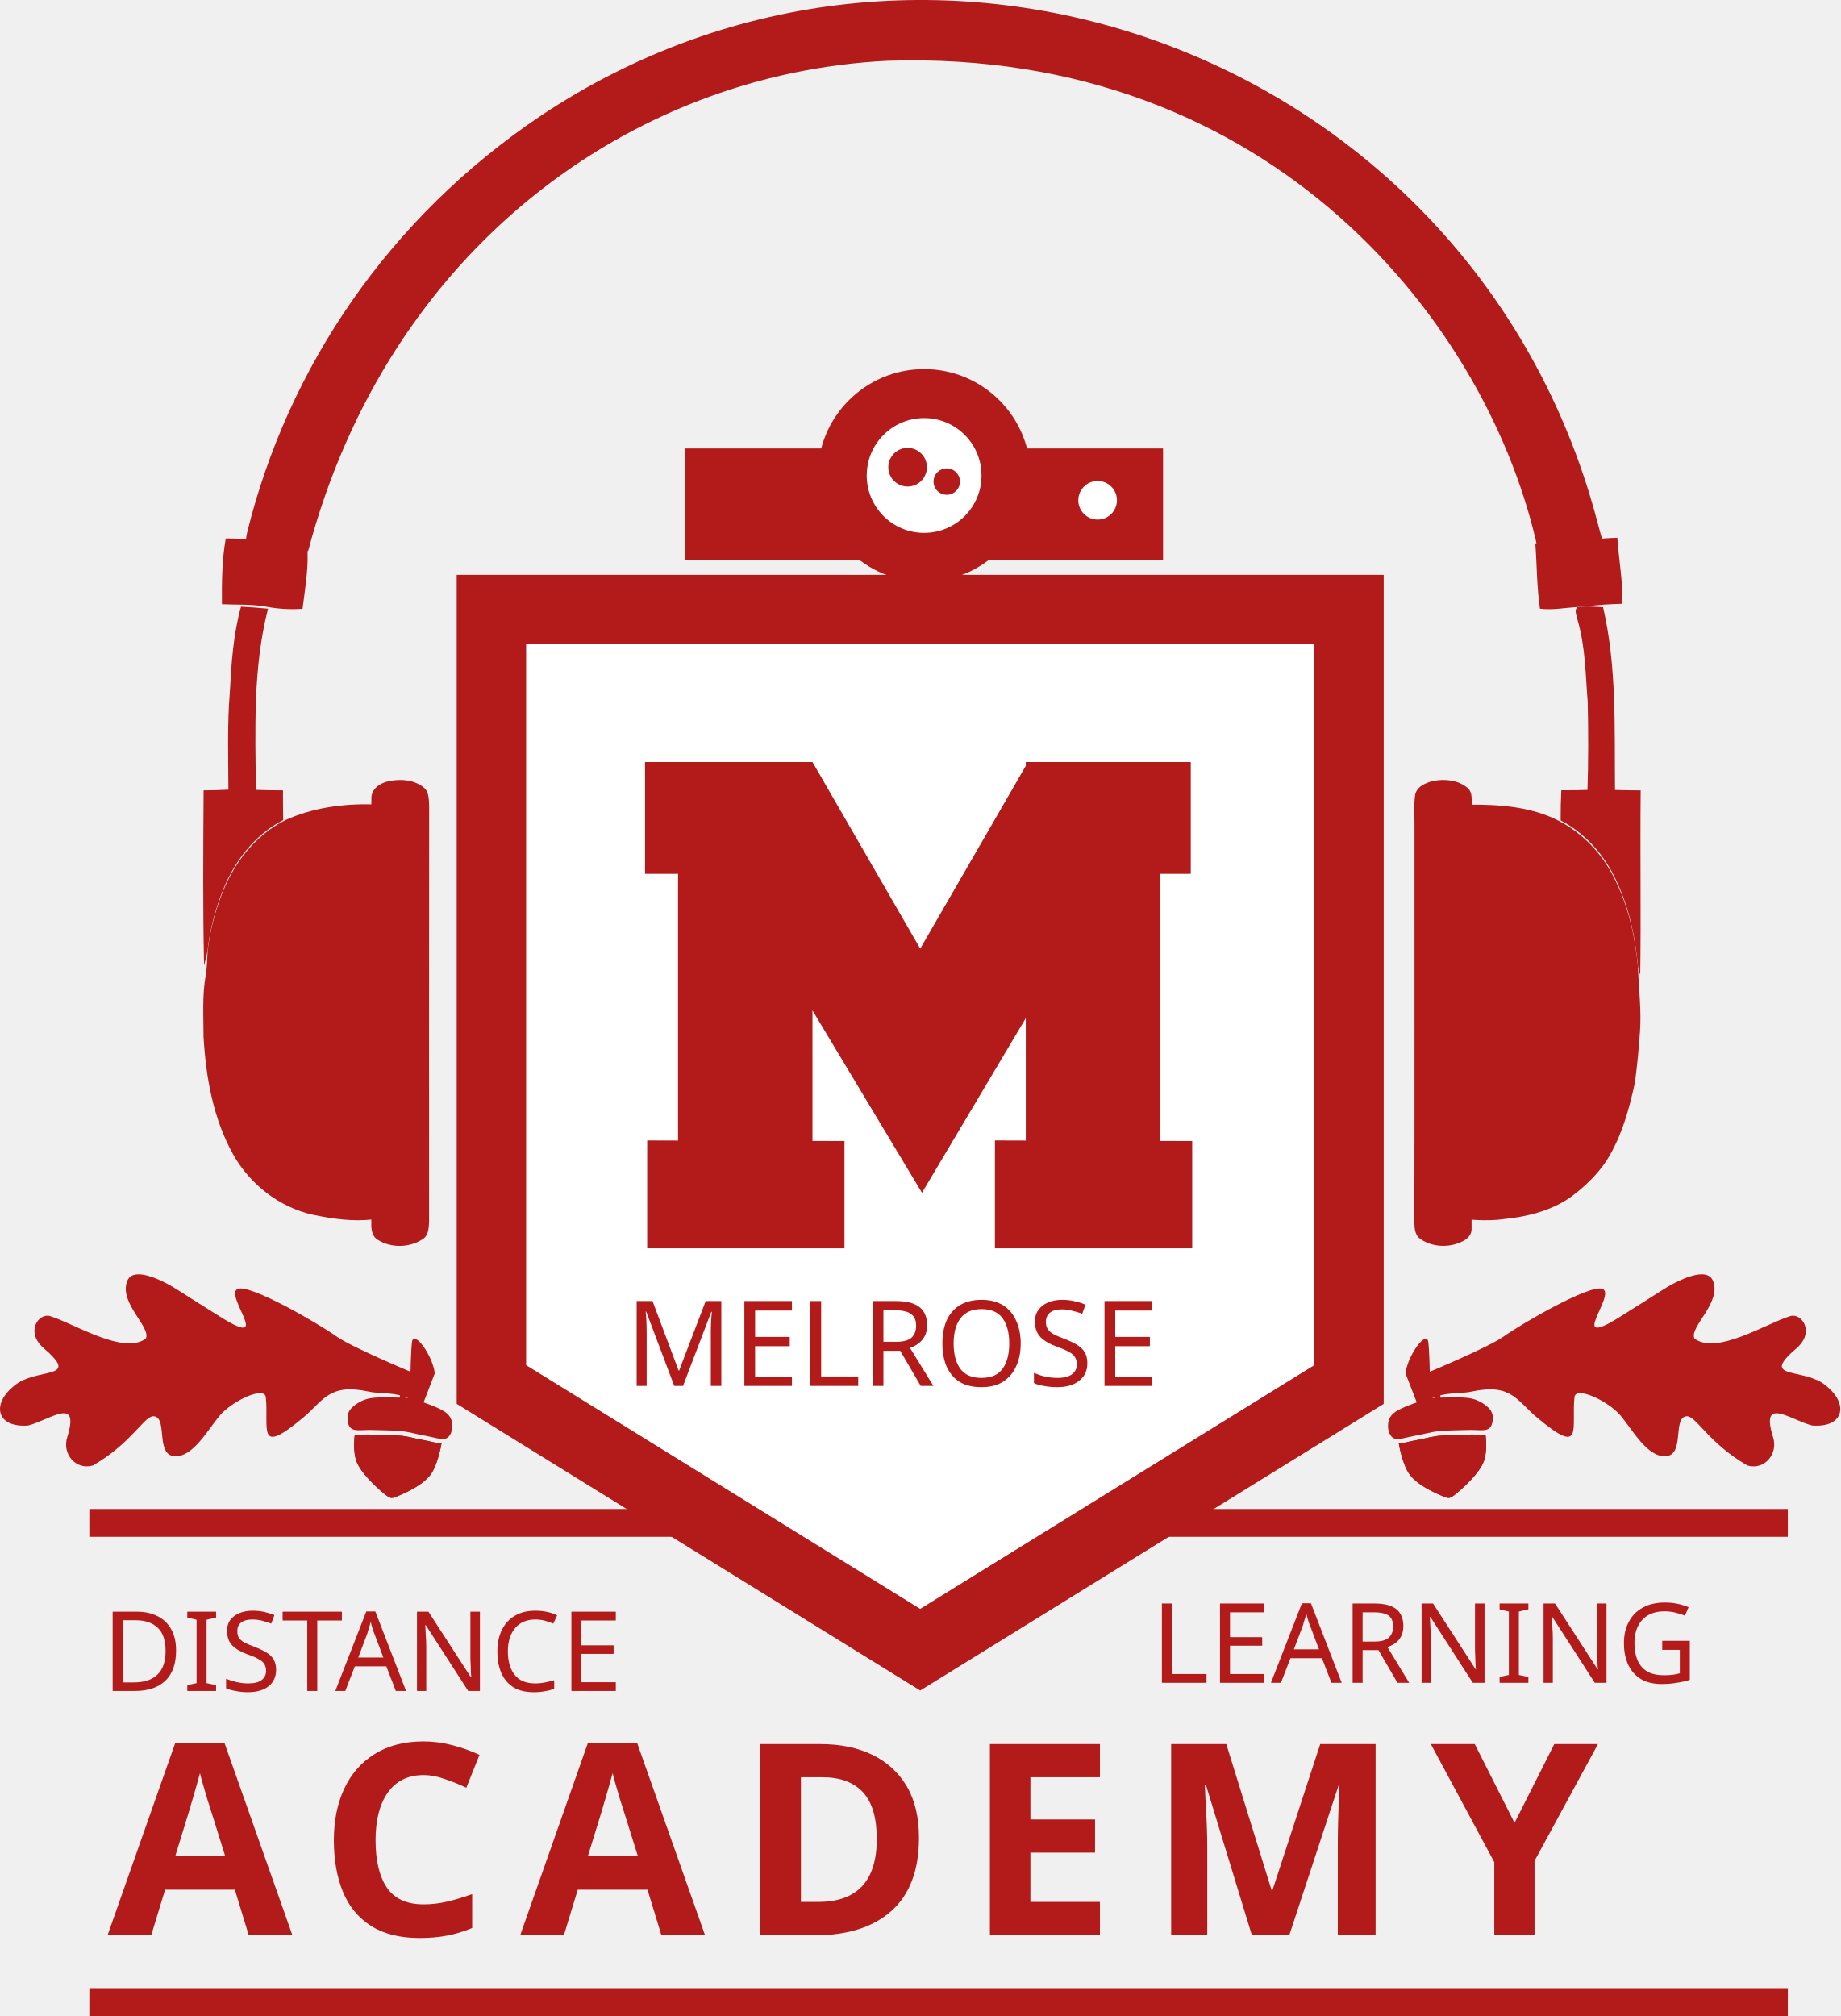
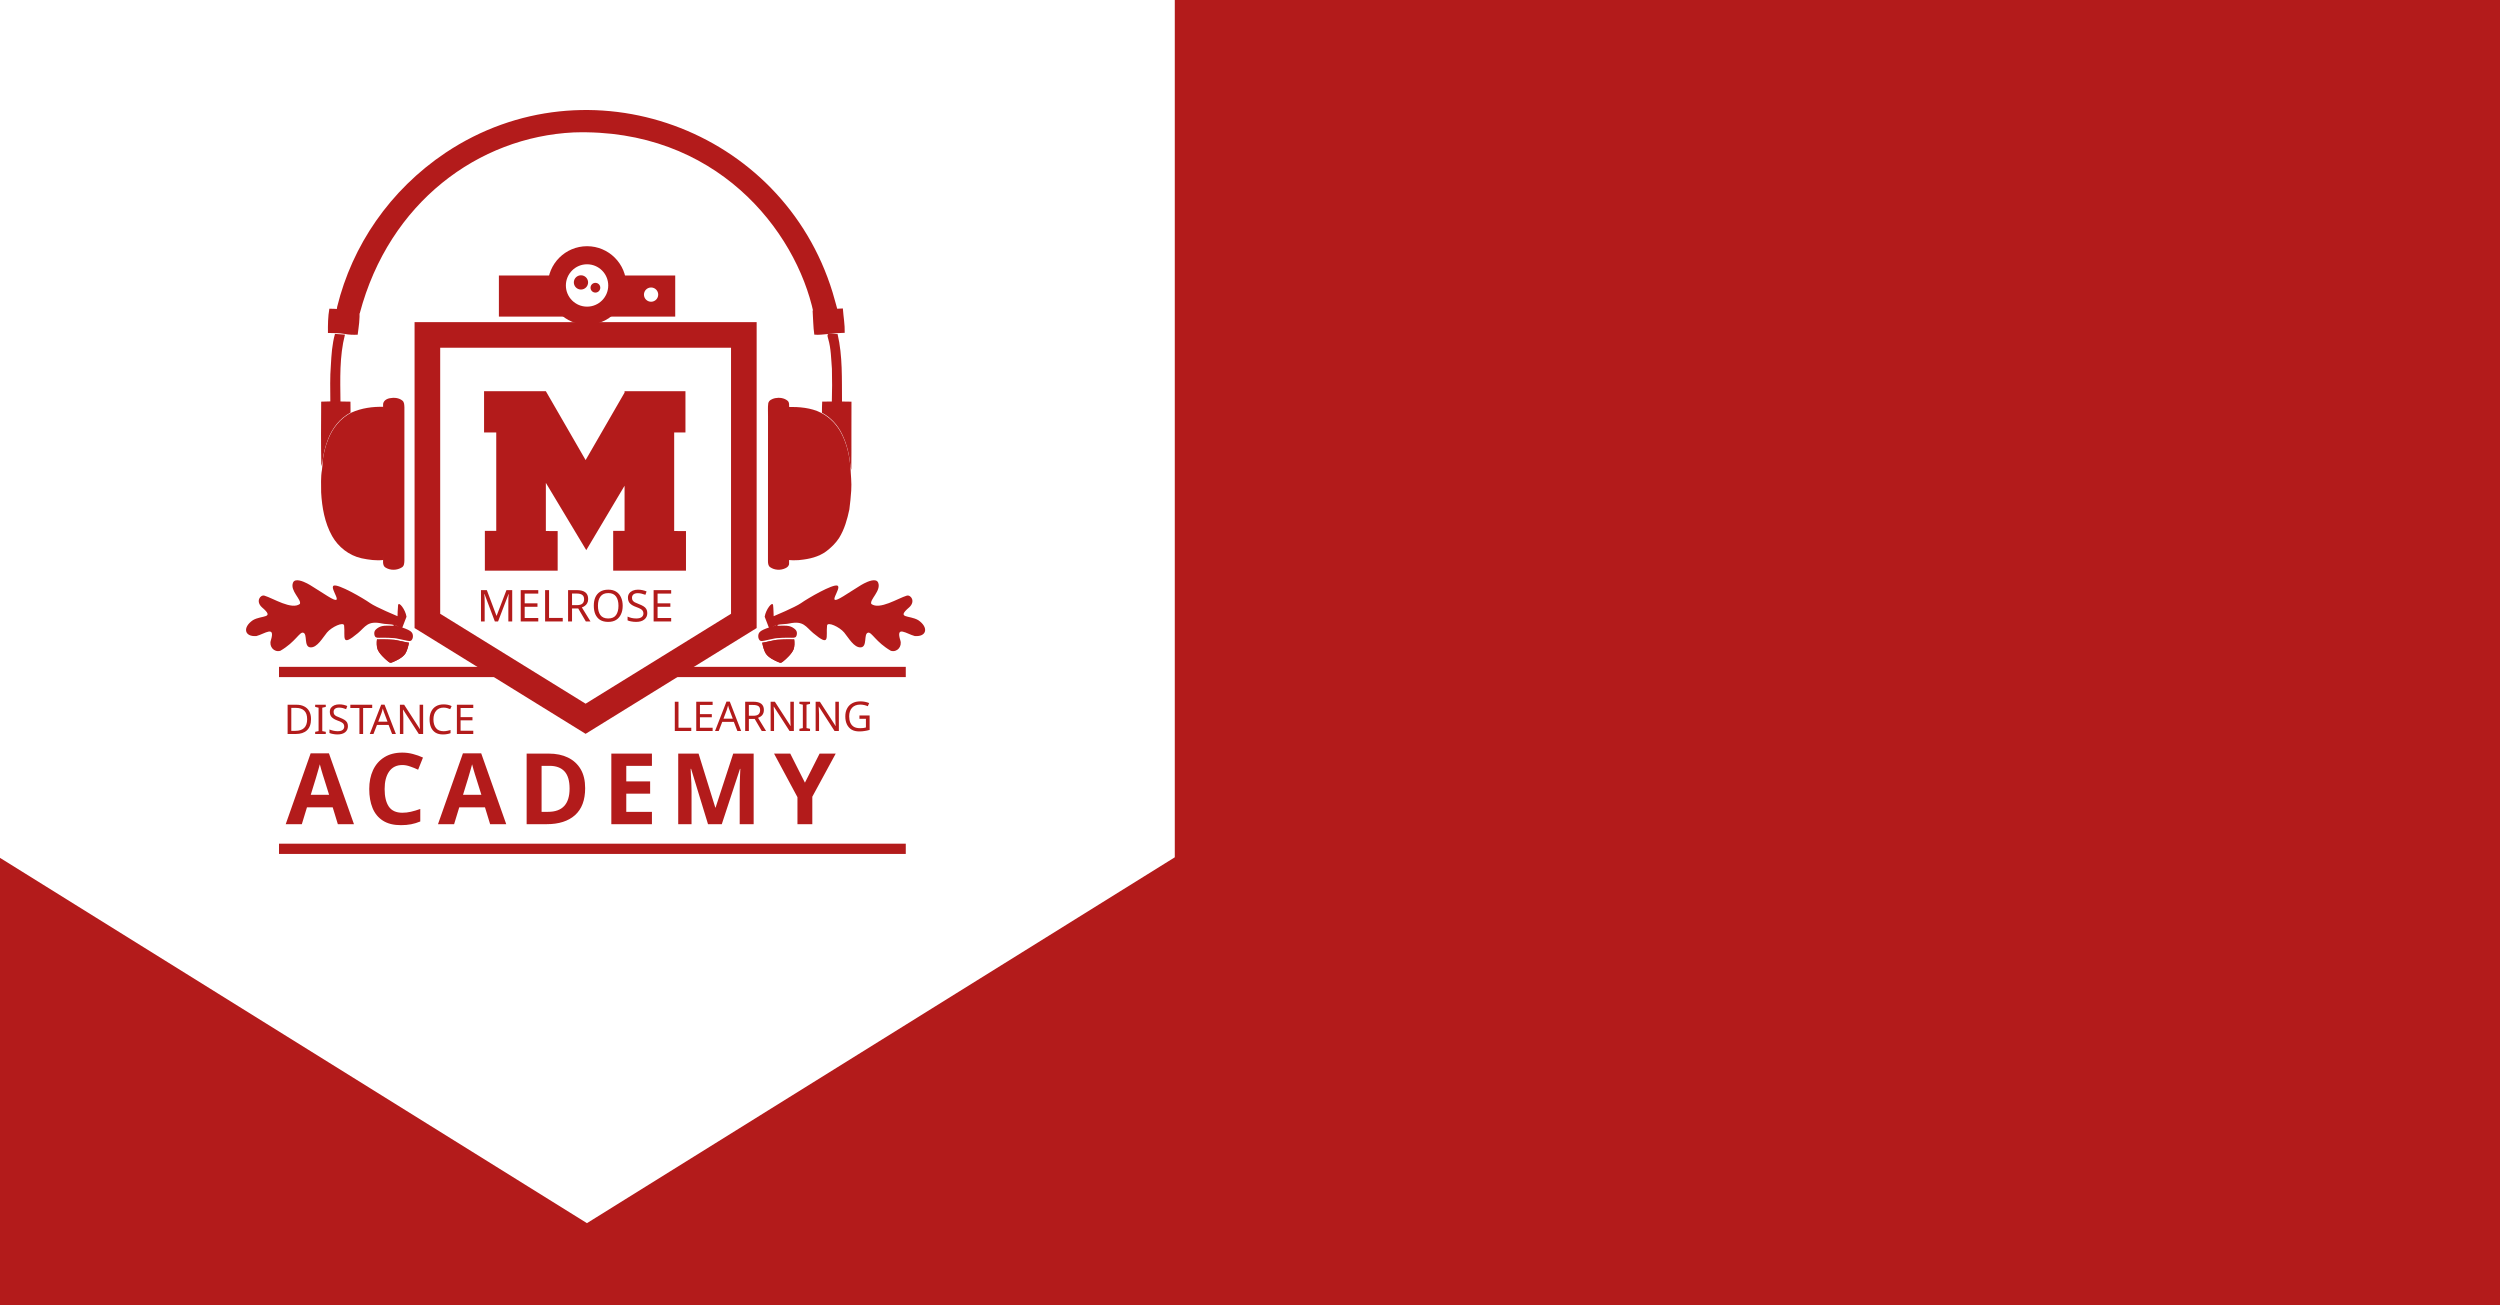
- <svg xmlns="http://www.w3.org/2000/svg" id="svg23659" version="1.1" viewBox="0 0 117.869 129.122" height="129.122mm" width="117.869mm">
+ <svg xmlns="http://www.w3.org/2000/svg" id="svg23659" version="1.1" viewBox="0 0 433.917 226.483" height="856" width="1640">
  <defs id="defs23653" />
-   <g transform="translate(-54.93341,-57.28205)" id="layer1">
-     <path id="path2507" d="M 60.655,154.822 H 169.442" style="fill:none;stroke:#b31b1b;stroke-width:1.781;stroke-linecap:butt;stroke-linejoin:miter;stroke-miterlimit:4;stroke-dasharray:none;stroke-opacity:1" />
-     <path id="rect1521" style="fill:#ffffff;fill-opacity:1;stroke:#b31b1b;stroke-width:4.447;stroke-linecap:square;stroke-linejoin:miter;stroke-miterlimit:4;stroke-dasharray:none;stroke-opacity:1" d="M 86.408,96.325 H 141.335 V 145.959 L 113.871,162.943 86.408,145.959 Z" />
-     <path d="m 96.246,106.09 v 7.163 h 2.115 v 17.08 l -1.976,-0.006 v 6.91 h 12.636 v -6.874 l -2.049,-0.006 v -8.358 l 7.013,11.679 6.648,-11.181 v 7.836 l -1.976,-0.006 v 6.91 h 12.636 v -6.874 l -2.049,-0.006 v -17.104 h 1.957 v -7.163 h -1.957 -8.612 v 0.246 l -6.759,11.707 -6.901,-11.953 h -0.157 z" style="fill:#b31b1b;fill-opacity:1;stroke:none;stroke-width:0.096px;stroke-linecap:butt;stroke-linejoin:miter;stroke-opacity:1" id="path1524" />
-     <text id="text2468" y="165.059" x="128.663" style="font-size:7.105px;line-height:1.25;font-family:sans-serif;word-spacing:0px;fill:#b31b1b;fill-opacity:1;stroke-width:0.178" xml:space="preserve">
-       <tspan style="font-style:normal;font-variant:normal;font-weight:normal;font-stretch:normal;font-family:Montserrat;-inkscape-font-specification:Montserrat;fill:#b31b1b;fill-opacity:1;stroke-width:0.178" y="165.059" x="128.663" id="tspan2466">LEARNING</tspan>
-     </text>
-     <text xml:space="preserve" style="font-size:7.105px;line-height:1.25;font-family:sans-serif;word-spacing:0px;fill:#b31b1b;fill-opacity:1;stroke-width:0.178" x="61.459" y="165.588" id="text2511">
-       <tspan id="tspan2509" x="61.459" y="165.588" style="font-style:normal;font-variant:normal;font-weight:normal;font-stretch:normal;font-family:Montserrat;-inkscape-font-specification:Montserrat;fill:#b31b1b;fill-opacity:1;stroke-width:0.178">DISTANCE</tspan>
-     </text>
-     <path style="fill:none;stroke:#b31b1b;stroke-width:1.781;stroke-linecap:butt;stroke-linejoin:miter;stroke-miterlimit:4;stroke-dasharray:none;stroke-opacity:1" d="M 60.655,185.514 H 169.442" id="path2513" />
-     <text xml:space="preserve" style="font-size:17.151px;line-height:1.25;font-family:sans-serif;letter-spacing:2.006px;word-spacing:0px;fill:#b31b1b;fill-opacity:1;stroke-width:0.429" x="61.819" y="181.239" id="text2521">
-       <tspan id="tspan2519" x="61.819" y="181.239" style="font-style:normal;font-variant:normal;font-weight:900;font-stretch:normal;font-family:Montserrat;-inkscape-font-specification:'Montserrat Heavy';fill:#b31b1b;fill-opacity:1;stroke-width:0.429">ACADEMY</tspan>
-     </text>
-     <text id="text2699" y="146.051" x="94.977" style="font-size:7.607px;line-height:1.25;font-family:sans-serif;word-spacing:0px;fill:#b31b1b;fill-opacity:1;stroke-width:0.19" xml:space="preserve">
-       <tspan style="font-style:normal;font-variant:normal;font-weight:normal;font-stretch:normal;font-family:Stafford-Serial;-inkscape-font-specification:Stafford-Serial;fill:#b31b1b;fill-opacity:1;stroke-width:0.19" y="146.051" x="94.977" id="tspan2697">MELROSE</tspan>
-     </text>
-     <rect style="fill:#b31b1b;fill-opacity:1;stroke:none;stroke-width:1.587;stroke-linecap:square;stroke-linejoin:miter;stroke-miterlimit:4;stroke-dasharray:none;stroke-opacity:1" id="rect2709" width="30.605" height="7.135" x="98.82" y="86.007" />
-     <circle style="fill:#b31b1b;fill-opacity:1;stroke:none;stroke-width:1.891;stroke-linecap:square;stroke-linejoin:miter;stroke-miterlimit:4;stroke-dasharray:none;stroke-opacity:1" id="path2701" cx="114.123" cy="87.736" r="6.814" />
-     <circle r="3.676" cy="87.736" cx="114.123" id="circle2705" style="fill:#ffffff;fill-opacity:1;stroke:none;stroke-width:1.02;stroke-linecap:square;stroke-linejoin:miter;stroke-miterlimit:4;stroke-dasharray:none;stroke-opacity:1" />
-     <circle style="fill:#b31b1b;fill-opacity:1;stroke:none;stroke-width:0.343;stroke-linecap:square;stroke-linejoin:miter;stroke-miterlimit:4;stroke-dasharray:none;stroke-opacity:1" id="circle2707" cx="113.065" cy="-87.207" r="1.237" transform="scale(1,-1)" />
-     <circle r="1.237" cy="89.324" cx="125.235" id="circle2711" style="fill:#ffffff;fill-opacity:1;stroke:none;stroke-width:0.343;stroke-linecap:square;stroke-linejoin:miter;stroke-miterlimit:4;stroke-dasharray:none;stroke-opacity:1" />
-     <circle r="0.846" cy="-88.127" cx="115.572" id="circle2713" style="fill:#b31b1b;fill-opacity:1;stroke:none;stroke-width:0.235;stroke-linecap:square;stroke-linejoin:miter;stroke-miterlimit:4;stroke-dasharray:none;stroke-opacity:1" transform="scale(1,-1)" />
-     <g id="g22647" transform="matrix(0.6606717,0.08779232,-0.08779232,0.6606717,80.37206,24.89827)">
-       <g transform="translate(2.116667,-3.704166)" style="fill:#b31b1b;fill-opacity:1" id="g2667">
-         <g style="fill:#b31b1b;fill-opacity:1" transform="rotate(-59.32568,222.8076,62.62838)" id="g2558">
-           <g style="fill:#b31b1b;fill-opacity:1" id="g2553" transform="translate(57.19283,-13.80209)">
-             <path d="m -66.159,-60.061 c 1.753,1.335 5.383,2.147 1.419,3.657 -1.529,0.582 -1.983,2.59 -0.593,3.605 4.214,1.689 7.04,0.848 7.398,1.766 0.513,1.122 -2.868,2.355 -1.829,3.854 1.006,1.45 3.942,0.938 5.705,0.986 1.891,0.052 4.966,1.614 4.179,2.383 -2.154,2.104 -5.113,2.831 0.706,4.044 2.481,0.517 4.116,-0.102 5.816,3.355 0.73,1.485 2.165,2.465 1.978,4.971 l 3.358,-1.034 c 1.283,-1.336 2.011,-4.167 1.011,-3.587 -0.584,0.339 -2.343,1.66 -2.343,1.66 0,0 -1.647,-5.885 -1.738,-7.695 -0.113,-2.243 -1.19,-9.691 -2.296,-10.276 -1.27,-0.673 -2.462,6.35 -3.124,0.459 -0.478,-4.26 -0.494,-5.185 -0.708,-6.254 -0.214,-1.069 -0.799,-3.421 -2.148,-3.008 -2.151,0.66 -2.035,4.546 -3.221,4.826 -2.602,-0.677 -3.144,-6.364 -4.01,-8.569 -0.421,-1.055 -2.642,-0.951 -2.796,1.377 -0.178,4.556 -1.562,1.182 -4.088,0.203 -3.162,-1.002 -4.827,0.957 -2.675,3.277 z" style="fill:#b31b1b;fill-opacity:1;stroke:none;stroke-width:0.212px" id="path2523" />
+   <g transform="translate(-54.93341,40.07911)" id="layer1">
+     <rect y="-39.779" x="55.513" height="225.802" width="433.478" id="rect24393" style="fill:#b31b1b;stroke:#b31b1b;stroke-width:1.323;stroke-linecap:square" />
+     <path d="M 54.777,-40.516 H 258.837 V 108.719 l -102.03,63.5 -102.03,-63.5 z" style="fill:#ffffff;stroke:none;stroke-width:0.913;stroke-linecap:square" id="rect24395" />
+     <g transform="translate(42.70433,-78.26835)" id="g24391">
+       <path style="fill:none;stroke:#b31b1b;stroke-width:1.781;stroke-linecap:butt;stroke-linejoin:miter;stroke-miterlimit:4;stroke-dasharray:none;stroke-opacity:1" d="M 60.655,154.822 H 169.442" id="path2507" />
+       <path d="M 86.408,96.325 H 141.335 V 145.959 L 113.871,162.943 86.408,145.959 Z" style="fill:#ffffff;fill-opacity:1;stroke:#b31b1b;stroke-width:4.447;stroke-linecap:square;stroke-linejoin:miter;stroke-miterlimit:4;stroke-dasharray:none;stroke-opacity:1" id="rect1521" />
+       <path id="path1524" style="fill:#b31b1b;fill-opacity:1;stroke:none;stroke-width:0.096px;stroke-linecap:butt;stroke-linejoin:miter;stroke-opacity:1" d="m 96.246,106.09 v 7.163 h 2.115 v 17.08 l -1.976,-0.006 v 6.91 h 12.636 v -6.874 l -2.049,-0.006 v -8.358 l 7.013,11.679 6.648,-11.181 v 7.836 l -1.976,-0.006 v 6.91 h 12.636 v -6.874 l -2.049,-0.006 v -17.104 h 1.957 v -7.163 h -1.957 -8.612 v 0.246 l -6.759,11.707 -6.901,-11.953 h -0.157 z" />
+       <text xml:space="preserve" style="font-size:7.105px;line-height:1.25;font-family:sans-serif;word-spacing:0px;fill:#b31b1b;fill-opacity:1;stroke-width:0.178" x="128.663" y="165.059" id="text2468">
+         <tspan id="tspan2466" x="128.663" y="165.059" style="font-style:normal;font-variant:normal;font-weight:normal;font-stretch:normal;font-family:Montserrat;-inkscape-font-specification:Montserrat;fill:#b31b1b;fill-opacity:1;stroke-width:0.178">LEARNING</tspan>
+       </text>
+       <text id="text2511" y="165.588" x="61.459" style="font-size:7.105px;line-height:1.25;font-family:sans-serif;word-spacing:0px;fill:#b31b1b;fill-opacity:1;stroke-width:0.178" xml:space="preserve">
+         <tspan style="font-style:normal;font-variant:normal;font-weight:normal;font-stretch:normal;font-family:Montserrat;-inkscape-font-specification:Montserrat;fill:#b31b1b;fill-opacity:1;stroke-width:0.178" y="165.588" x="61.459" id="tspan2509">DISTANCE</tspan>
+       </text>
+       <path id="path2513" d="M 60.655,185.514 H 169.442" style="fill:none;stroke:#b31b1b;stroke-width:1.781;stroke-linecap:butt;stroke-linejoin:miter;stroke-miterlimit:4;stroke-dasharray:none;stroke-opacity:1" />
+       <text id="text2521" y="181.239" x="61.819" style="font-size:17.151px;line-height:1.25;font-family:sans-serif;letter-spacing:2.006px;word-spacing:0px;fill:#b31b1b;fill-opacity:1;stroke-width:0.429" xml:space="preserve">
+         <tspan style="font-style:normal;font-variant:normal;font-weight:900;font-stretch:normal;font-family:Montserrat;-inkscape-font-specification:'Montserrat Heavy';fill:#b31b1b;fill-opacity:1;stroke-width:0.429" y="181.239" x="61.819" id="tspan2519">ACADEMY</tspan>
+       </text>
+       <text xml:space="preserve" style="font-size:7.607px;line-height:1.25;font-family:sans-serif;word-spacing:0px;fill:#b31b1b;fill-opacity:1;stroke-width:0.19" x="94.977" y="146.051" id="text2699">
+         <tspan id="tspan2697" x="94.977" y="146.051" style="font-style:normal;font-variant:normal;font-weight:normal;font-stretch:normal;font-family:Stafford-Serial;-inkscape-font-specification:Stafford-Serial;fill:#b31b1b;fill-opacity:1;stroke-width:0.19">MELROSE</tspan>
+       </text>
+       <rect y="86.007" x="98.82" height="7.135" width="30.605" id="rect2709" style="fill:#b31b1b;fill-opacity:1;stroke:none;stroke-width:1.587;stroke-linecap:square;stroke-linejoin:miter;stroke-miterlimit:4;stroke-dasharray:none;stroke-opacity:1" />
+       <circle r="6.814" cy="87.736" cx="114.123" id="path2701" style="fill:#b31b1b;fill-opacity:1;stroke:none;stroke-width:1.891;stroke-linecap:square;stroke-linejoin:miter;stroke-miterlimit:4;stroke-dasharray:none;stroke-opacity:1" />
+       <circle style="fill:#ffffff;fill-opacity:1;stroke:none;stroke-width:1.02;stroke-linecap:square;stroke-linejoin:miter;stroke-miterlimit:4;stroke-dasharray:none;stroke-opacity:1" id="circle2705" cx="114.123" cy="87.736" r="3.676" />
+       <circle transform="scale(1,-1)" r="1.237" cy="-87.207" cx="113.065" id="circle2707" style="fill:#b31b1b;fill-opacity:1;stroke:none;stroke-width:0.343;stroke-linecap:square;stroke-linejoin:miter;stroke-miterlimit:4;stroke-dasharray:none;stroke-opacity:1" />
+       <circle style="fill:#ffffff;fill-opacity:1;stroke:none;stroke-width:0.343;stroke-linecap:square;stroke-linejoin:miter;stroke-miterlimit:4;stroke-dasharray:none;stroke-opacity:1" id="circle2711" cx="125.235" cy="89.324" r="1.237" />
+       <circle transform="scale(1,-1)" style="fill:#b31b1b;fill-opacity:1;stroke:none;stroke-width:0.235;stroke-linecap:square;stroke-linejoin:miter;stroke-miterlimit:4;stroke-dasharray:none;stroke-opacity:1" id="circle2713" cx="115.572" cy="-88.127" r="0.846" />
+       <g transform="matrix(0.6606717,0.08779232,-0.08779232,0.6606717,80.37206,24.89827)" id="g22647">
+         <g id="g2667" style="fill:#b31b1b;fill-opacity:1" transform="translate(2.116667,-3.704166)">
+           <g id="g2558" transform="rotate(-59.32568,222.8076,62.62838)" style="fill:#b31b1b;fill-opacity:1">
+             <g transform="translate(57.19283,-13.80209)" id="g2553" style="fill:#b31b1b;fill-opacity:1">
+               <path id="path2523" style="fill:#b31b1b;fill-opacity:1;stroke:none;stroke-width:0.212px" d="m -66.159,-60.061 c 1.753,1.335 5.383,2.147 1.419,3.657 -1.529,0.582 -1.983,2.59 -0.593,3.605 4.214,1.689 7.04,0.848 7.398,1.766 0.513,1.122 -2.868,2.355 -1.829,3.854 1.006,1.45 3.942,0.938 5.705,0.986 1.891,0.052 4.966,1.614 4.179,2.383 -2.154,2.104 -5.113,2.831 0.706,4.044 2.481,0.517 4.116,-0.102 5.816,3.355 0.73,1.485 2.165,2.465 1.978,4.971 l 3.358,-1.034 c 1.283,-1.336 2.011,-4.167 1.011,-3.587 -0.584,0.339 -2.343,1.66 -2.343,1.66 0,0 -1.647,-5.885 -1.738,-7.695 -0.113,-2.243 -1.19,-9.691 -2.296,-10.276 -1.27,-0.673 -2.462,6.35 -3.124,0.459 -0.478,-4.26 -0.494,-5.185 -0.708,-6.254 -0.214,-1.069 -0.799,-3.421 -2.148,-3.008 -2.151,0.66 -2.035,4.546 -3.221,4.826 -2.602,-0.677 -3.144,-6.364 -4.01,-8.569 -0.421,-1.055 -2.642,-0.951 -2.796,1.377 -0.178,4.556 -1.562,1.182 -4.088,0.203 -3.162,-1.002 -4.827,0.957 -2.675,3.277 z" />
+             </g>
+           </g>
+         </g>
+         <g id="g22628" transform="matrix(0.4175045,0,0,0.4175045,35.66199,94.47438)">
+           <path d="m -24.951,216.557 c -0.237,-0.004 -0.48,-0.003 -0.729,0.004 -1.993,0.051 -4.775,0.443 -6.661,0.615 -1.489,0.135 -2.891,0.529 -3.917,0.519 0.002,2.001 0.345,4.424 1.174,6.017 1.342,2.579 5.437,5.431 7.231,6.525 1.794,1.093 1.816,1.052 3.533,0.035 1.717,-1.017 5.449,-3.345 6.768,-6.136 0.808,-1.711 1.244,-4.613 1.345,-7.032 -1.162,0.108 -2.839,-0.19 -4.173,-0.233 -1.508,-0.048 -2.908,-0.288 -4.57,-0.314 z" style="display:inline;fill:#b31b1b;fill-opacity:1;fill-rule:nonzero;stroke-width:0.265" id="path22572" />
+           <g transform="translate(0,-10.58333)" id="g22622">
+             <path id="path22574" style="display:inline;fill:#b31b1b;fill-opacity:1;fill-rule:nonzero;stroke-width:1" d="m -100.586,817.705 c -1.02,0.089 -1.902,0.48 -2.158,1.221 -0.337,0.974 -0.09,3.991 0.367,6.814 -1.079,0.136 -2.169,0.278 -3.496,0.424 -6.647,0.729 -17.175,1.744 -23.229,3.951 -6.054,2.207 -10.397,6.144 -13.094,9.293 -2.697,3.149 -3.488,6.437 -3.09,9.6 0.398,3.163 1.635,8.077 5.477,9.379 3.842,1.302 10.451,-0.918 17.576,-1.566 7.125,-0.648 17.64,-2.132 25.174,-2.324 7.534,-0.192 13.515,0.964 20.027,1.172 6.512,0.207 15.209,2.039 19.047,0.074 3.838,-1.964 4.637,-8.051 3.984,-11.861 -0.652,-3.81 -2.029,-7.975 -7.898,-10.998 -5.87,-3.023 -19.991,-6.023 -27.32,-7.143 -3.662,-0.559 -6.162,-0.635 -8.576,-0.48 0.775,-2.405 1.356,-4.806 1.207,-5.715 -0.214,-1.3 -2.298,-1.988 -3.998,-1.84 z" transform="scale(0.2645833)" />
+             <path d="m -24.951,227.14 c -0.237,-0.004 -0.48,-0.003 -0.729,0.004 -1.993,0.051 -4.775,0.443 -6.661,0.615 -1.489,0.135 -2.891,0.529 -3.917,0.519 0.002,2.001 0.345,4.424 1.174,6.017 1.342,2.579 5.437,5.431 7.231,6.525 1.794,1.093 1.816,1.052 3.533,0.035 1.717,-1.017 5.449,-3.345 6.768,-6.136 0.808,-1.711 1.244,-4.613 1.345,-7.032 -1.162,0.108 -2.839,-0.19 -4.173,-0.233 -1.508,-0.048 -2.908,-0.288 -4.57,-0.314 z" style="display:inline;fill:#b31b1b;fill-opacity:1;fill-rule:nonzero;stroke-width:0.265" id="path22618" />
          </g>
        </g>
      </g>
-       <g transform="matrix(0.4175045,0,0,0.4175045,35.66199,94.47438)" id="g22628">
-         <path id="path22572" style="display:inline;fill:#b31b1b;fill-opacity:1;fill-rule:nonzero;stroke-width:0.265" d="m -24.951,216.557 c -0.237,-0.004 -0.48,-0.003 -0.729,0.004 -1.993,0.051 -4.775,0.443 -6.661,0.615 -1.489,0.135 -2.891,0.529 -3.917,0.519 0.002,2.001 0.345,4.424 1.174,6.017 1.342,2.579 5.437,5.431 7.231,6.525 1.794,1.093 1.816,1.052 3.533,0.035 1.717,-1.017 5.449,-3.345 6.768,-6.136 0.808,-1.711 1.244,-4.613 1.345,-7.032 -1.162,0.108 -2.839,-0.19 -4.173,-0.233 -1.508,-0.048 -2.908,-0.288 -4.57,-0.314 z" />
-         <g id="g22622" transform="translate(0,-10.58333)">
-           <path transform="scale(0.2645833)" d="m -100.586,817.705 c -1.02,0.089 -1.902,0.48 -2.158,1.221 -0.337,0.974 -0.09,3.991 0.367,6.814 -1.079,0.136 -2.169,0.278 -3.496,0.424 -6.647,0.729 -17.175,1.744 -23.229,3.951 -6.054,2.207 -10.397,6.144 -13.094,9.293 -2.697,3.149 -3.488,6.437 -3.09,9.6 0.398,3.163 1.635,8.077 5.477,9.379 3.842,1.302 10.451,-0.918 17.576,-1.566 7.125,-0.648 17.64,-2.132 25.174,-2.324 7.534,-0.192 13.515,0.964 20.027,1.172 6.512,0.207 15.209,2.039 19.047,0.074 3.838,-1.964 4.637,-8.051 3.984,-11.861 -0.652,-3.81 -2.029,-7.975 -7.898,-10.998 -5.87,-3.023 -19.991,-6.023 -27.32,-7.143 -3.662,-0.559 -6.162,-0.635 -8.576,-0.48 0.775,-2.405 1.356,-4.806 1.207,-5.715 -0.214,-1.3 -2.298,-1.988 -3.998,-1.84 z" style="display:inline;fill:#b31b1b;fill-opacity:1;fill-rule:nonzero;stroke-width:1" id="path22574" />
-           <path id="path22618" style="display:inline;fill:#b31b1b;fill-opacity:1;fill-rule:nonzero;stroke-width:0.265" d="m -24.951,227.14 c -0.237,-0.004 -0.48,-0.003 -0.729,0.004 -1.993,0.051 -4.775,0.443 -6.661,0.615 -1.489,0.135 -2.891,0.529 -3.917,0.519 0.002,2.001 0.345,4.424 1.174,6.017 1.342,2.579 5.437,5.431 7.231,6.525 1.794,1.093 1.816,1.052 3.533,0.035 1.717,-1.017 5.449,-3.345 6.768,-6.136 0.808,-1.711 1.244,-4.613 1.345,-7.032 -1.162,0.108 -2.839,-0.19 -4.173,-0.233 -1.508,-0.048 -2.908,-0.288 -4.57,-0.314 z" />
+       <g id="g22707" transform="matrix(-0.6606717,0.08779232,0.08779232,0.6606717,147.3639,24.89827)">
+         <g transform="translate(2.116667,-3.704166)" style="fill:#b31b1b;fill-opacity:1" id="g22695">
+           <g style="fill:#b31b1b;fill-opacity:1" transform="rotate(-59.32568,222.8076,62.62838)" id="g22693">
+             <g style="fill:#b31b1b;fill-opacity:1" id="g22691" transform="translate(57.19283,-13.80209)">
+               <path d="m -66.159,-60.061 c 1.753,1.335 5.383,2.147 1.419,3.657 -1.529,0.582 -1.983,2.59 -0.593,3.605 4.214,1.689 7.04,0.848 7.398,1.766 0.513,1.122 -2.868,2.355 -1.829,3.854 1.006,1.45 3.942,0.938 5.705,0.986 1.891,0.052 4.966,1.614 4.179,2.383 -2.154,2.104 -5.113,2.831 0.706,4.044 2.481,0.517 4.116,-0.102 5.816,3.355 0.73,1.485 2.165,2.465 1.978,4.971 l 3.358,-1.034 c 1.283,-1.336 2.011,-4.167 1.011,-3.587 -0.584,0.339 -2.343,1.66 -2.343,1.66 0,0 -1.647,-5.885 -1.738,-7.695 -0.113,-2.243 -1.19,-9.691 -2.296,-10.276 -1.27,-0.673 -2.462,6.35 -3.124,0.459 -0.478,-4.26 -0.494,-5.185 -0.708,-6.254 -0.214,-1.069 -0.799,-3.421 -2.148,-3.008 -2.151,0.66 -2.035,4.546 -3.221,4.826 -2.602,-0.677 -3.144,-6.364 -4.01,-8.569 -0.421,-1.055 -2.642,-0.951 -2.796,1.377 -0.178,4.556 -1.562,1.182 -4.088,0.203 -3.162,-1.002 -4.827,0.957 -2.675,3.277 z" style="fill:#b31b1b;fill-opacity:1;stroke:none;stroke-width:0.212px" id="path22689" />
+             </g>
+           </g>
        </g>
-       </g>
-     </g>
-     <g transform="matrix(-0.6606717,0.08779232,0.08779232,0.6606717,147.3639,24.89827)" id="g22707">
-       <g id="g22695" style="fill:#b31b1b;fill-opacity:1" transform="translate(2.116667,-3.704166)">
-         <g id="g22693" transform="rotate(-59.32568,222.8076,62.62838)" style="fill:#b31b1b;fill-opacity:1">
-           <g transform="translate(57.19283,-13.80209)" id="g22691" style="fill:#b31b1b;fill-opacity:1">
-             <path id="path22689" style="fill:#b31b1b;fill-opacity:1;stroke:none;stroke-width:0.212px" d="m -66.159,-60.061 c 1.753,1.335 5.383,2.147 1.419,3.657 -1.529,0.582 -1.983,2.59 -0.593,3.605 4.214,1.689 7.04,0.848 7.398,1.766 0.513,1.122 -2.868,2.355 -1.829,3.854 1.006,1.45 3.942,0.938 5.705,0.986 1.891,0.052 4.966,1.614 4.179,2.383 -2.154,2.104 -5.113,2.831 0.706,4.044 2.481,0.517 4.116,-0.102 5.816,3.355 0.73,1.485 2.165,2.465 1.978,4.971 l 3.358,-1.034 c 1.283,-1.336 2.011,-4.167 1.011,-3.587 -0.584,0.339 -2.343,1.66 -2.343,1.66 0,0 -1.647,-5.885 -1.738,-7.695 -0.113,-2.243 -1.19,-9.691 -2.296,-10.276 -1.27,-0.673 -2.462,6.35 -3.124,0.459 -0.478,-4.26 -0.494,-5.185 -0.708,-6.254 -0.214,-1.069 -0.799,-3.421 -2.148,-3.008 -2.151,0.66 -2.035,4.546 -3.221,4.826 -2.602,-0.677 -3.144,-6.364 -4.01,-8.569 -0.421,-1.055 -2.642,-0.951 -2.796,1.377 -0.178,4.556 -1.562,1.182 -4.088,0.203 -3.162,-1.002 -4.827,0.957 -2.675,3.277 z" />
+         <g transform="matrix(0.4175045,0,0,0.4175045,35.66199,94.47438)" id="g22705">
+           <path id="path22697" style="display:inline;fill:#b31b1b;fill-opacity:1;fill-rule:nonzero;stroke-width:0.265" d="m -24.951,216.557 c -0.237,-0.004 -0.48,-0.003 -0.729,0.004 -1.993,0.051 -4.775,0.443 -6.661,0.615 -1.489,0.135 -2.891,0.529 -3.917,0.519 0.002,2.001 0.345,4.424 1.174,6.017 1.342,2.579 5.437,5.431 7.231,6.525 1.794,1.093 1.816,1.052 3.533,0.035 1.717,-1.017 5.449,-3.345 6.768,-6.136 0.808,-1.711 1.244,-4.613 1.345,-7.032 -1.162,0.108 -2.839,-0.19 -4.173,-0.233 -1.508,-0.048 -2.908,-0.288 -4.57,-0.314 z" />
+           <g id="g22703" transform="translate(0,-10.58333)">
+             <path transform="scale(0.2645833)" d="m -100.586,817.705 c -1.02,0.089 -1.902,0.48 -2.158,1.221 -0.337,0.974 -0.09,3.991 0.367,6.814 -1.079,0.136 -2.169,0.278 -3.496,0.424 -6.647,0.729 -17.175,1.744 -23.229,3.951 -6.054,2.207 -10.397,6.144 -13.094,9.293 -2.697,3.149 -3.488,6.437 -3.09,9.6 0.398,3.163 1.635,8.077 5.477,9.379 3.842,1.302 10.451,-0.918 17.576,-1.566 7.125,-0.648 17.64,-2.132 25.174,-2.324 7.534,-0.192 13.515,0.964 20.027,1.172 6.512,0.207 15.209,2.039 19.047,0.074 3.838,-1.964 4.637,-8.051 3.984,-11.861 -0.652,-3.81 -2.029,-7.975 -7.898,-10.998 -5.87,-3.023 -19.991,-6.023 -27.32,-7.143 -3.662,-0.559 -6.162,-0.635 -8.576,-0.48 0.775,-2.405 1.356,-4.806 1.207,-5.715 -0.214,-1.3 -2.298,-1.988 -3.998,-1.84 z" style="display:inline;fill:#b31b1b;fill-opacity:1;fill-rule:nonzero;stroke-width:1" id="path22699" />
+             <path id="path22701" style="display:inline;fill:#b31b1b;fill-opacity:1;fill-rule:nonzero;stroke-width:0.265" d="m -24.951,227.14 c -0.237,-0.004 -0.48,-0.003 -0.729,0.004 -1.993,0.051 -4.775,0.443 -6.661,0.615 -1.489,0.135 -2.891,0.529 -3.917,0.519 0.002,2.001 0.345,4.424 1.174,6.017 1.342,2.579 5.437,5.431 7.231,6.525 1.794,1.093 1.816,1.052 3.533,0.035 1.717,-1.017 5.449,-3.345 6.768,-6.136 0.808,-1.711 1.244,-4.613 1.345,-7.032 -1.162,0.108 -2.839,-0.19 -4.173,-0.233 -1.508,-0.048 -2.908,-0.288 -4.57,-0.314 z" />
          </g>
        </g>
      </g>
-       <g id="g22705" transform="matrix(0.4175045,0,0,0.4175045,35.66199,94.47438)">
-         <path d="m -24.951,216.557 c -0.237,-0.004 -0.48,-0.003 -0.729,0.004 -1.993,0.051 -4.775,0.443 -6.661,0.615 -1.489,0.135 -2.891,0.529 -3.917,0.519 0.002,2.001 0.345,4.424 1.174,6.017 1.342,2.579 5.437,5.431 7.231,6.525 1.794,1.093 1.816,1.052 3.533,0.035 1.717,-1.017 5.449,-3.345 6.768,-6.136 0.808,-1.711 1.244,-4.613 1.345,-7.032 -1.162,0.108 -2.839,-0.19 -4.173,-0.233 -1.508,-0.048 -2.908,-0.288 -4.57,-0.314 z" style="display:inline;fill:#b31b1b;fill-opacity:1;fill-rule:nonzero;stroke-width:0.265" id="path22697" />
-         <g transform="translate(0,-10.58333)" id="g22703">
-           <path id="path22699" style="display:inline;fill:#b31b1b;fill-opacity:1;fill-rule:nonzero;stroke-width:1" d="m -100.586,817.705 c -1.02,0.089 -1.902,0.48 -2.158,1.221 -0.337,0.974 -0.09,3.991 0.367,6.814 -1.079,0.136 -2.169,0.278 -3.496,0.424 -6.647,0.729 -17.175,1.744 -23.229,3.951 -6.054,2.207 -10.397,6.144 -13.094,9.293 -2.697,3.149 -3.488,6.437 -3.09,9.6 0.398,3.163 1.635,8.077 5.477,9.379 3.842,1.302 10.451,-0.918 17.576,-1.566 7.125,-0.648 17.64,-2.132 25.174,-2.324 7.534,-0.192 13.515,0.964 20.027,1.172 6.512,0.207 15.209,2.039 19.047,0.074 3.838,-1.964 4.637,-8.051 3.984,-11.861 -0.652,-3.81 -2.029,-7.975 -7.898,-10.998 -5.87,-3.023 -19.991,-6.023 -27.32,-7.143 -3.662,-0.559 -6.162,-0.635 -8.576,-0.48 0.775,-2.405 1.356,-4.806 1.207,-5.715 -0.214,-1.3 -2.298,-1.988 -3.998,-1.84 z" transform="scale(0.2645833)" />
-           <path d="m -24.951,227.14 c -0.237,-0.004 -0.48,-0.003 -0.729,0.004 -1.993,0.051 -4.775,0.443 -6.661,0.615 -1.489,0.135 -2.891,0.529 -3.917,0.519 0.002,2.001 0.345,4.424 1.174,6.017 1.342,2.579 5.437,5.431 7.231,6.525 1.794,1.093 1.816,1.052 3.533,0.035 1.717,-1.017 5.449,-3.345 6.768,-6.136 0.808,-1.711 1.244,-4.613 1.345,-7.032 -1.162,0.108 -2.839,-0.19 -4.173,-0.233 -1.508,-0.048 -2.908,-0.288 -4.57,-0.314 z" style="display:inline;fill:#b31b1b;fill-opacity:1;fill-rule:nonzero;stroke-width:0.265" id="path22701" />
+       <g style="fill:#b31b1b;fill-opacity:1" transform="matrix(0.1190198,0,0,0.1190198,65.58618,52.00637)" id="g22860">
+         <path style="fill:#b31b1b;fill-opacity:1" fill="#ed008c" d="m 31.991,334.075 c 2.774,0.013 5.573,0.038 8.359,0.23 8.397,0.882 16.82,1.508 25.243,2.007 3.374,0.256 6.748,0.486 10.135,0.639 1.163,11.733 -1.01,23.428 -2.428,35.046 -6.442,0.358 -12.934,0.064 -19.274,-1.15 -7.95,-1.483 -16.066,-0.997 -24.092,-1.38 -0.103,-11.824 -0.013,-23.723 2.057,-35.392 z" id="path22842" />
+         <g id="g23511">
+           <path id="path22840" d="m 765.916,310.428 c 2.921,9.305 5.109,18.763 7.889,28.093 -11.797,1.253 -23.651,1.892 -35.505,2.467 -25.825,-121.707 -143.312,-270.609 -350.057,-263.969 -138.422,6.716 -268.96,101.584 -311.927,263.853 -1.975,-0.013 -3.952,-0.051 -5.913,-0.115 -9.3,-0.498 -18.6,-1.125 -27.871,-2.007 0.169,-2.518 0.367,-5.036 0.874,-7.515 21.92,-89.131 76.434,-169.862 158.263,-224.718 207.552,-138.236 491.018,-35.458 564.246,203.911 z" fill="#231f20" style="fill:#b31b1b;fill-opacity:1;stroke-width:1.051" />
+           <path id="path22844" d="m 773.805,334.075 c 2.326,-0.192 4.665,-0.268 7.03,-0.358 0.818,11.848 3.042,23.607 2.71,35.532 -6.506,0.166 -12.986,0.511 -19.414,1.431 -1.547,0.089 -3.093,0.179 -4.614,0.281 -6.774,0.447 -13.51,1.751 -20.322,0.933 -1.7,-11.644 -1.61,-23.453 -2.48,-35.174 1.623,-0.064 3.272,-0.128 4.933,-0.179 10.736,-0.575 21.472,-1.214 32.157,-2.466 z" fill="#ed008c" style="fill:#b31b1b;fill-opacity:1" />
+           <path id="path22846" d="m 40.197,370.808 c 4.844,0.268 9.701,0.588 14.545,1.074 -8.18,31.812 -6.863,64.966 -6.544,97.507 4.857,0.204 9.726,0.268 14.583,0.243 -0.013,5.33 0,10.659 0.128,16.002 -15.465,7.975 -26.61,22.533 -32.771,38.573 -4,10.084 -6.672,20.693 -7.95,31.467 -0.422,2.786 -1.15,5.521 -1.866,8.257 -0.716,-31.429 -0.447,-62.87 -0.256,-94.286 4.448,-0.013 8.896,-0.102 13.343,-0.371 -0.051,-17.548 -0.665,-35.135 0.78,-52.645 0.844,-15.377 1.815,-30.931 6.008,-45.821 z" fill="#231f20" style="fill:#b31b1b;fill-opacity:1" />
+           <path id="path22848" d="m 759.516,370.961 c 1.521,-0.102 3.067,-0.192 4.614,-0.281 3.004,0 6.007,0.268 9.036,0.422 7.49,32.208 6.084,65.516 6.429,98.351 4.589,0.141 9.202,0.204 13.804,0.204 -0.332,33.129 0.217,66.257 -0.23,99.373 -0.447,-1.457 -0.907,-2.914 -1.176,-4.384 -1.483,-16.155 -4.921,-32.349 -12.001,-47.022 -6.212,-13.356 -16.552,-24.91 -29.652,-31.787 -0.038,-5.419 0.089,-10.838 0.358,-16.245 4.678,0.038 9.369,-0.013 14.072,-0.166 0.524,-15.849 0.486,-31.723 0.115,-47.571 -1.189,-14.634 -1.227,-29.55 -5.406,-43.75 -0.32,-2.16 -1.789,-4.499 -0.588,-6.595 z" fill="#231f20" style="fill:#b31b1b;fill-opacity:1" />
+           <path id="path22850" d="m 120.015,464.647 c 6.212,-1.265 13.331,-0.703 18.43,3.4 2.978,2.365 2.799,6.518 3.004,9.957 -0.115,74.603 -0.038,149.207 -0.038,223.81 -0.179,3.323 -0.307,7.451 -3.528,9.407 -7.145,4.652 -17.012,4.818 -24.22,0.217 -2.441,-1.47 -3.195,-4.473 -3.349,-7.106 0.204,-76.7 0.128,-153.425 0.038,-230.124 -0.192,-5.459 4.87,-8.692 9.663,-9.561 z" fill="#231f20" style="fill:#b31b1b;fill-opacity:1" />
+           <path id="path22852" d="m 681.883,464.57 c 6.212,-1.227 13.267,-0.447 18.29,3.694 1.802,1.393 2.224,3.758 2.288,5.918 -0.128,77.134 -0.013,154.294 -0.051,231.428 0.153,3.234 -2.403,5.624 -5.138,6.838 -7.03,3.489 -16.066,3.093 -22.533,-1.457 -2.927,-2.083 -3.093,-5.943 -3.119,-9.177 0.166,-70.322 0.026,-140.643 0.077,-210.965 0.128,-6.224 -0.511,-12.487 0.32,-18.66 0.817,-4.654 5.789,-6.66 9.866,-7.619 z" fill="#231f20" style="fill:#b31b1b;fill-opacity:1" />
+           <path id="path22854" d="m 64.11,485.633 c 14.675,-6.659 31.242,-8.934 47.335,-8.423 0.815,13.049 0.342,26.125 0.46,39.2 0,42.599 0,85.199 0,127.811 -0.223,18.75 0.552,37.525 -0.565,56.263 -10.918,1.38 -21.927,-0.281 -32.595,-2.48 -18.262,-4.116 -33.817,-16.552 -42.777,-32.426 -10.826,-19.415 -14.688,-41.667 -15.949,-63.484 0.013,-11.056 -0.775,-22.214 1.209,-33.154 0.749,-4.397 0.723,-8.845 1.025,-13.267 1.314,-10.774 4.06,-21.383 8.172,-31.467 6.332,-16.04 17.788,-30.597 33.685,-38.573 z" fill="#ed008c" style="fill:#b31b1b;fill-opacity:1" />
+           <path id="path22856" d="m 700.86,477.338 c 16.282,-0.153 33.383,1.035 48.054,8.499 13.535,6.876 24.218,18.43 30.636,31.787 7.316,14.673 10.868,30.866 12.4,47.022 0.357,11.605 1.941,23.185 1.083,34.829 -0.687,9.126 -1.453,18.251 -2.72,27.326 -3.05,14.404 -7.104,28.898 -14.962,41.628 -5.018,7.694 -11.753,14.251 -19.174,19.785 -10.709,7.758 -24.126,10.941 -37.225,12.232 -0.647,0.077 -1.928,0.23 -2.575,0.294 -5.269,0.409 -10.577,0.307 -15.833,-0.23 -1.136,-11.49 -0.449,-23.044 -0.621,-34.56 -0.013,-56.672 0.04,-113.33 -0.026,-169.989 -0.054,-6.225 0.501,-12.424 0.963,-18.623 z" fill="#ed008c" style="fill:#b31b1b;fill-opacity:1" />
        </g>
-       </g>
-     </g>
-     <g id="g22860" transform="matrix(0.1190198,0,0,0.1190198,65.58618,52.00637)" style="fill:#b31b1b;fill-opacity:1">
-       <path id="path22842" d="m 31.991,334.075 c 2.774,0.013 5.573,0.038 8.359,0.23 8.397,0.882 16.82,1.508 25.243,2.007 3.374,0.256 6.748,0.486 10.135,0.639 1.163,11.733 -1.01,23.428 -2.428,35.046 -6.442,0.358 -12.934,0.064 -19.274,-1.15 -7.95,-1.483 -16.066,-0.997 -24.092,-1.38 -0.103,-11.824 -0.013,-23.723 2.057,-35.392 z" fill="#ed008c" style="fill:#b31b1b;fill-opacity:1" />
-       <g id="g23511">
-         <path style="fill:#b31b1b;fill-opacity:1;stroke-width:1.051" fill="#231f20" d="m 765.916,310.428 c 2.921,9.305 5.109,18.763 7.889,28.093 -11.797,1.253 -23.651,1.892 -35.505,2.467 -25.825,-121.707 -143.312,-270.609 -350.057,-263.969 -138.422,6.716 -268.96,101.584 -311.927,263.853 -1.975,-0.013 -3.952,-0.051 -5.913,-0.115 -9.3,-0.498 -18.6,-1.125 -27.871,-2.007 0.169,-2.518 0.367,-5.036 0.874,-7.515 21.92,-89.131 76.434,-169.862 158.263,-224.718 207.552,-138.236 491.018,-35.458 564.246,203.911 z" id="path22840" />
-         <path style="fill:#b31b1b;fill-opacity:1" fill="#ed008c" d="m 773.805,334.075 c 2.326,-0.192 4.665,-0.268 7.03,-0.358 0.818,11.848 3.042,23.607 2.71,35.532 -6.506,0.166 -12.986,0.511 -19.414,1.431 -1.547,0.089 -3.093,0.179 -4.614,0.281 -6.774,0.447 -13.51,1.751 -20.322,0.933 -1.7,-11.644 -1.61,-23.453 -2.48,-35.174 1.623,-0.064 3.272,-0.128 4.933,-0.179 10.736,-0.575 21.472,-1.214 32.157,-2.466 z" id="path22844" />
-         <path style="fill:#b31b1b;fill-opacity:1" fill="#231f20" d="m 40.197,370.808 c 4.844,0.268 9.701,0.588 14.545,1.074 -8.18,31.812 -6.863,64.966 -6.544,97.507 4.857,0.204 9.726,0.268 14.583,0.243 -0.013,5.33 0,10.659 0.128,16.002 -15.465,7.975 -26.61,22.533 -32.771,38.573 -4,10.084 -6.672,20.693 -7.95,31.467 -0.422,2.786 -1.15,5.521 -1.866,8.257 -0.716,-31.429 -0.447,-62.87 -0.256,-94.286 4.448,-0.013 8.896,-0.102 13.343,-0.371 -0.051,-17.548 -0.665,-35.135 0.78,-52.645 0.844,-15.377 1.815,-30.931 6.008,-45.821 z" id="path22846" />
-         <path style="fill:#b31b1b;fill-opacity:1" fill="#231f20" d="m 759.516,370.961 c 1.521,-0.102 3.067,-0.192 4.614,-0.281 3.004,0 6.007,0.268 9.036,0.422 7.49,32.208 6.084,65.516 6.429,98.351 4.589,0.141 9.202,0.204 13.804,0.204 -0.332,33.129 0.217,66.257 -0.23,99.373 -0.447,-1.457 -0.907,-2.914 -1.176,-4.384 -1.483,-16.155 -4.921,-32.349 -12.001,-47.022 -6.212,-13.356 -16.552,-24.91 -29.652,-31.787 -0.038,-5.419 0.089,-10.838 0.358,-16.245 4.678,0.038 9.369,-0.013 14.072,-0.166 0.524,-15.849 0.486,-31.723 0.115,-47.571 -1.189,-14.634 -1.227,-29.55 -5.406,-43.75 -0.32,-2.16 -1.789,-4.499 -0.588,-6.595 z" id="path22848" />
-         <path style="fill:#b31b1b;fill-opacity:1" fill="#231f20" d="m 120.015,464.647 c 6.212,-1.265 13.331,-0.703 18.43,3.4 2.978,2.365 2.799,6.518 3.004,9.957 -0.115,74.603 -0.038,149.207 -0.038,223.81 -0.179,3.323 -0.307,7.451 -3.528,9.407 -7.145,4.652 -17.012,4.818 -24.22,0.217 -2.441,-1.47 -3.195,-4.473 -3.349,-7.106 0.204,-76.7 0.128,-153.425 0.038,-230.124 -0.192,-5.459 4.87,-8.692 9.663,-9.561 z" id="path22850" />
-         <path style="fill:#b31b1b;fill-opacity:1" fill="#231f20" d="m 681.883,464.57 c 6.212,-1.227 13.267,-0.447 18.29,3.694 1.802,1.393 2.224,3.758 2.288,5.918 -0.128,77.134 -0.013,154.294 -0.051,231.428 0.153,3.234 -2.403,5.624 -5.138,6.838 -7.03,3.489 -16.066,3.093 -22.533,-1.457 -2.927,-2.083 -3.093,-5.943 -3.119,-9.177 0.166,-70.322 0.026,-140.643 0.077,-210.965 0.128,-6.224 -0.511,-12.487 0.32,-18.66 0.817,-4.654 5.789,-6.66 9.866,-7.619 z" id="path22852" />
-         <path style="fill:#b31b1b;fill-opacity:1" fill="#ed008c" d="m 64.11,485.633 c 14.675,-6.659 31.242,-8.934 47.335,-8.423 0.815,13.049 0.342,26.125 0.46,39.2 0,42.599 0,85.199 0,127.811 -0.223,18.75 0.552,37.525 -0.565,56.263 -10.918,1.38 -21.927,-0.281 -32.595,-2.48 -18.262,-4.116 -33.817,-16.552 -42.777,-32.426 -10.826,-19.415 -14.688,-41.667 -15.949,-63.484 0.013,-11.056 -0.775,-22.214 1.209,-33.154 0.749,-4.397 0.723,-8.845 1.025,-13.267 1.314,-10.774 4.06,-21.383 8.172,-31.467 6.332,-16.04 17.788,-30.597 33.685,-38.573 z" id="path22854" />
-         <path style="fill:#b31b1b;fill-opacity:1" fill="#ed008c" d="m 700.86,477.338 c 16.282,-0.153 33.383,1.035 48.054,8.499 13.535,6.876 24.218,18.43 30.636,31.787 7.316,14.673 10.868,30.866 12.4,47.022 0.357,11.605 1.941,23.185 1.083,34.829 -0.687,9.126 -1.453,18.251 -2.72,27.326 -3.05,14.404 -7.104,28.898 -14.962,41.628 -5.018,7.694 -11.753,14.251 -19.174,19.785 -10.709,7.758 -24.126,10.941 -37.225,12.232 -0.647,0.077 -1.928,0.23 -2.575,0.294 -5.269,0.409 -10.577,0.307 -15.833,-0.23 -1.136,-11.49 -0.449,-23.044 -0.621,-34.56 -0.013,-56.672 0.04,-113.33 -0.026,-169.989 -0.054,-6.225 0.501,-12.424 0.963,-18.623 z" id="path22856" />
      </g>
    </g>
  </g>
</svg>
